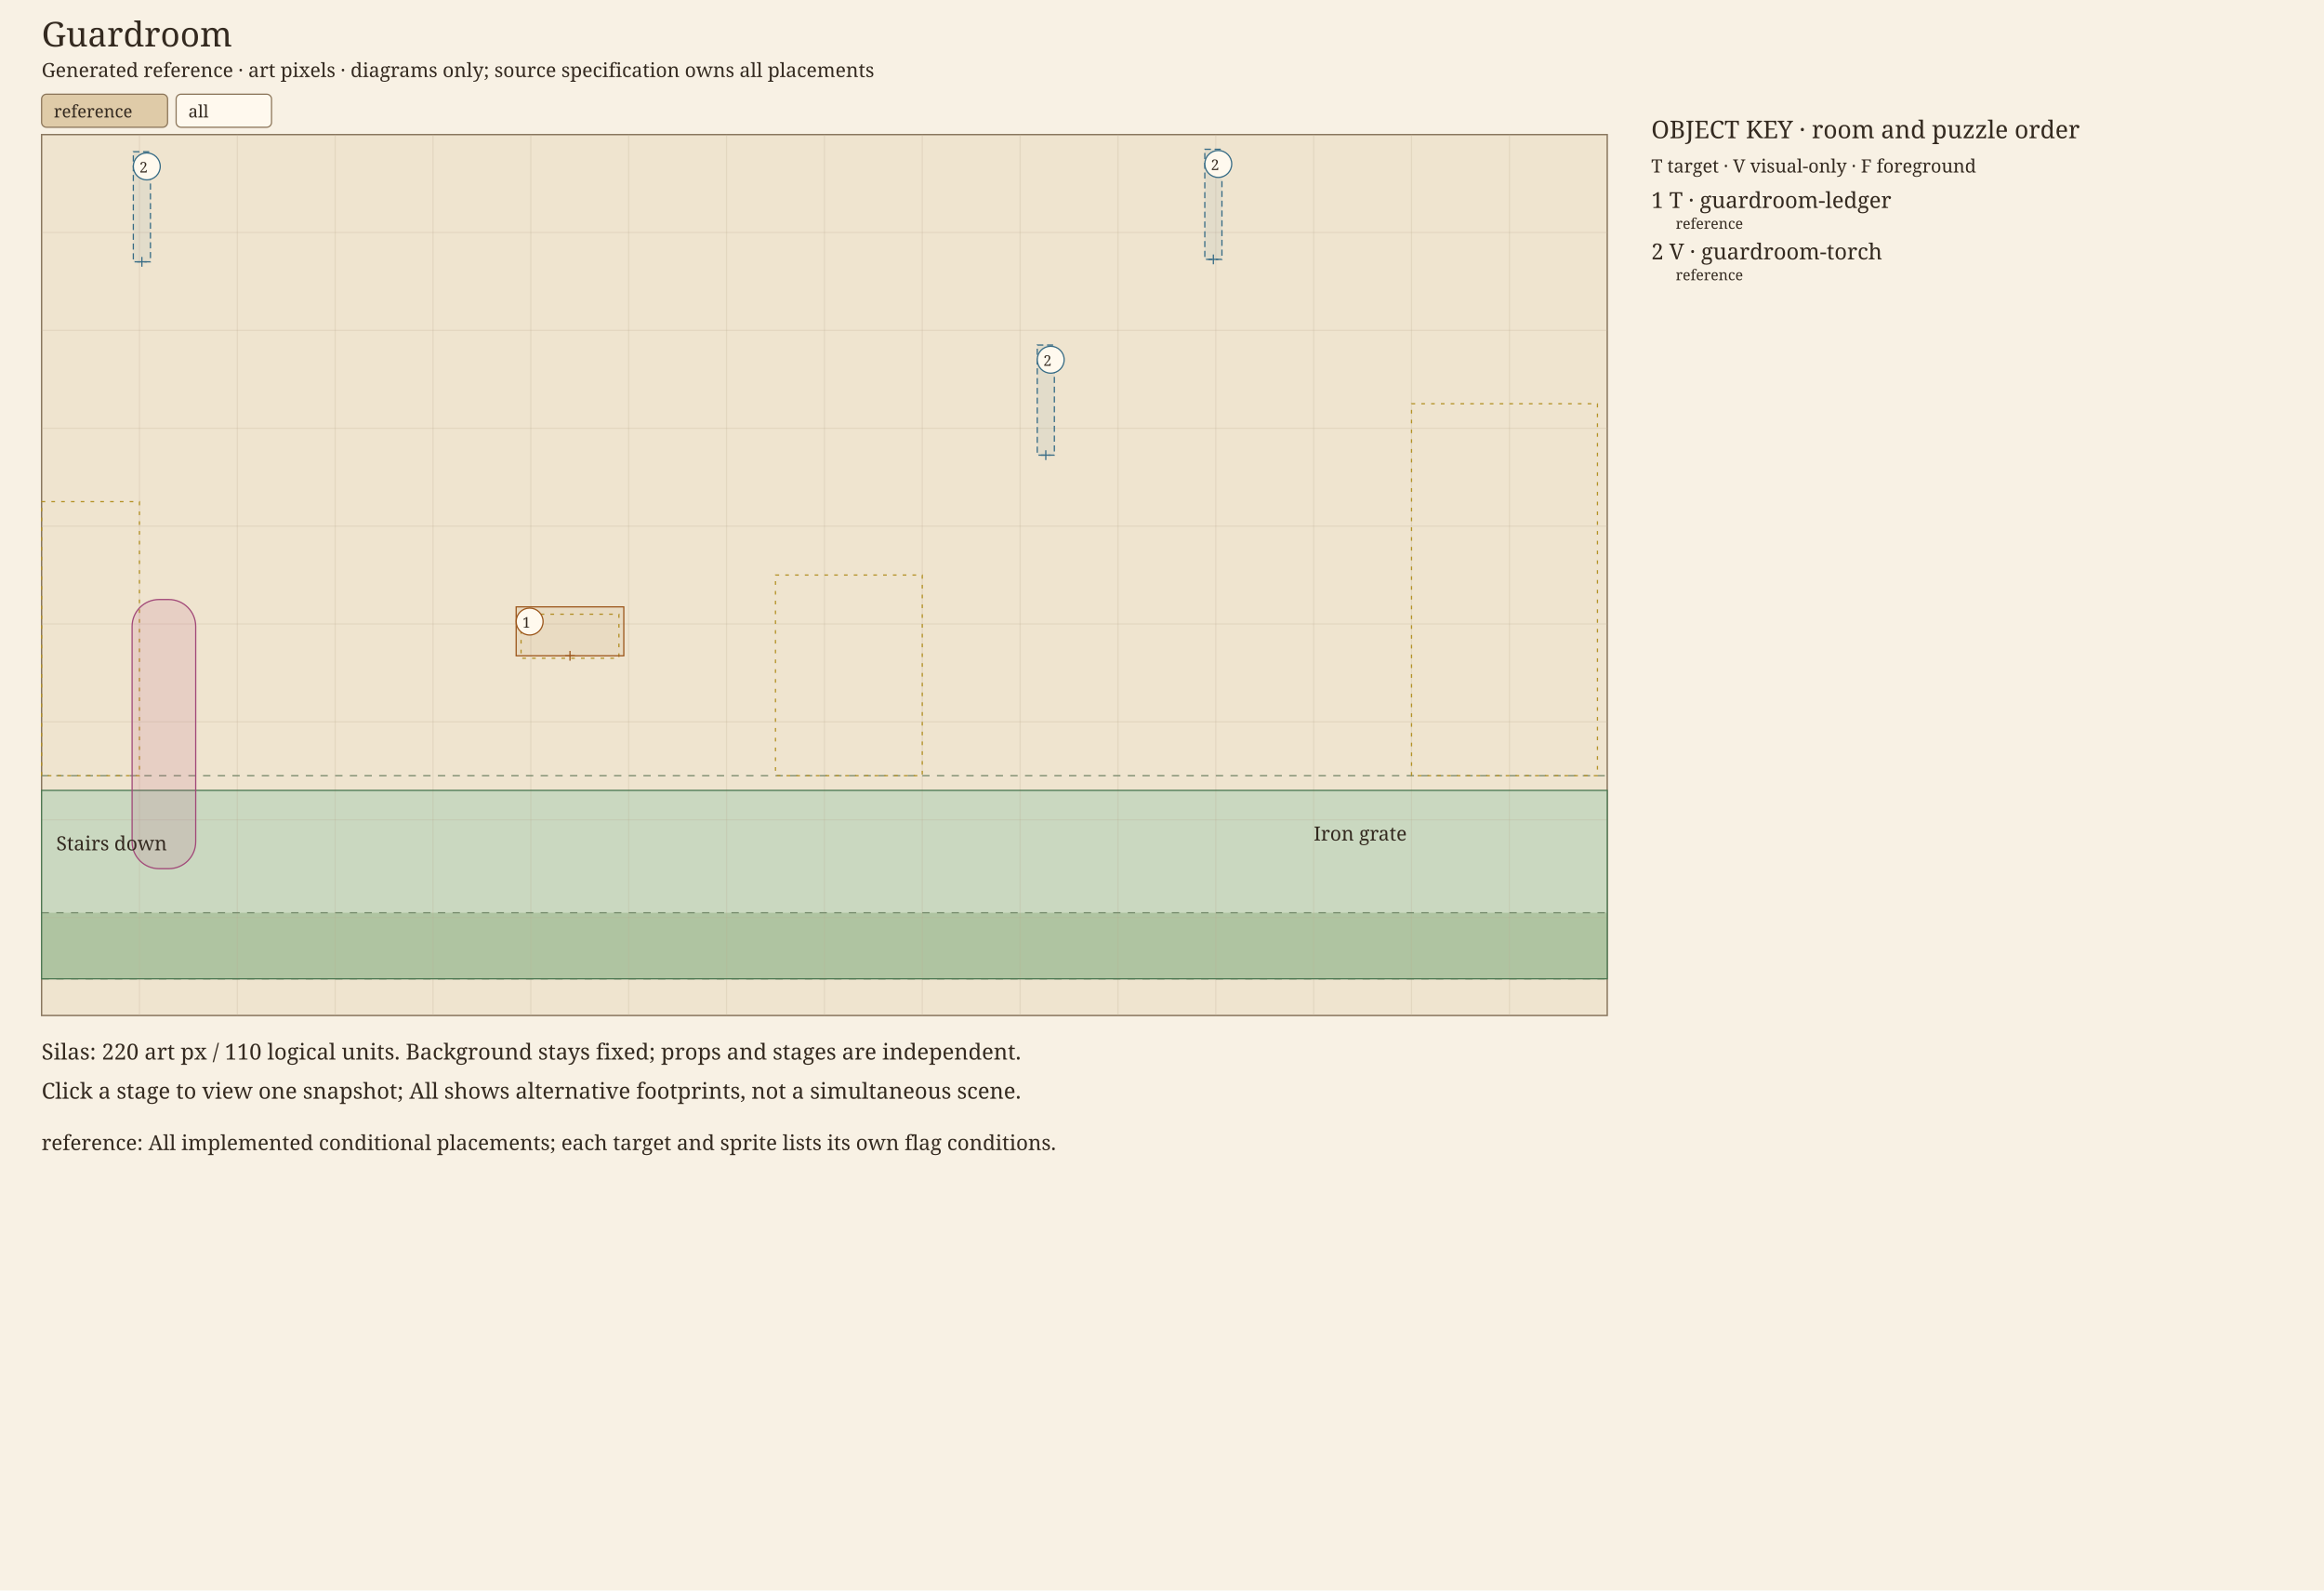
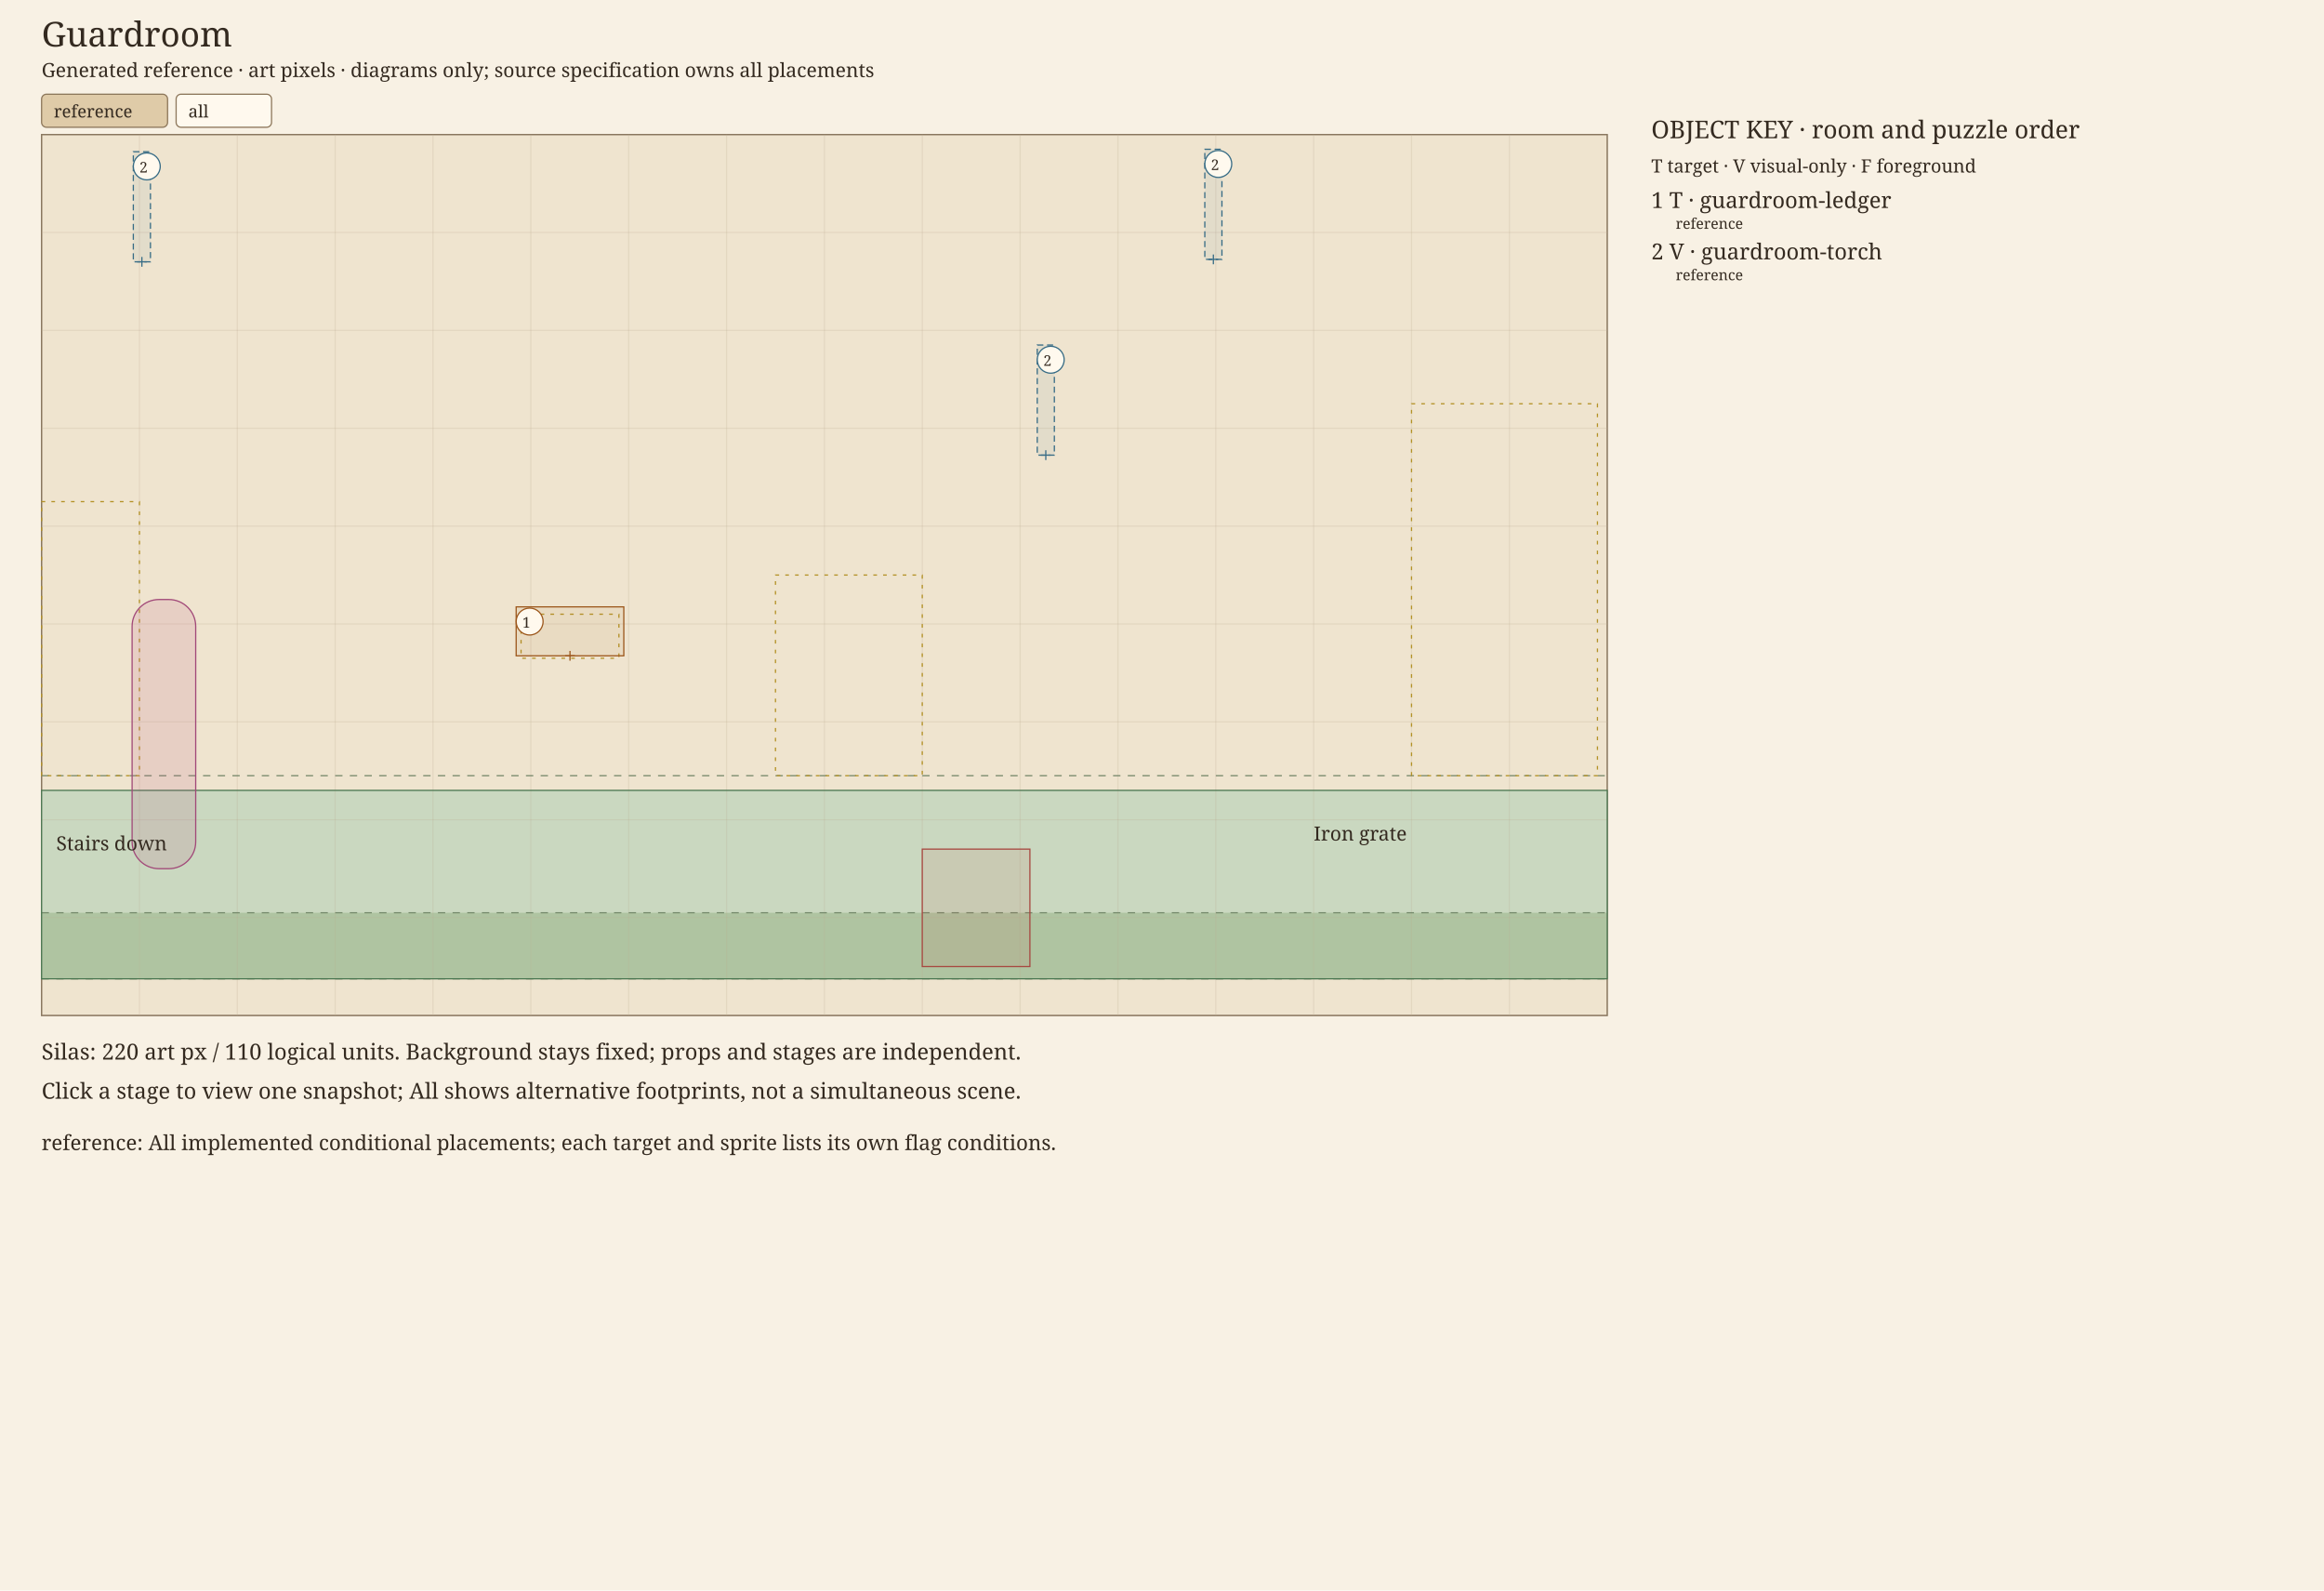
<svg xmlns="http://www.w3.org/2000/svg" width="1900" height="1300" viewBox="0 0 1900 1300" role="group" aria-labelledby="title desc">
  <style>[role=button]:focus rect{stroke:#315b73;stroke-width:3}</style>
  <rect width="1900" height="1300" fill="#f8f1e4" />
  <text x="34" y="38" font-family="Georgia,serif" font-size="28" fill="#342a20">Guardroom</text>
  <text x="34" y="63" font-family="Georgia,serif" font-size="16" fill="#342a20">Generated reference · art pixels · diagrams only; source specification owns all placements</text>
  <g role="button" tabindex="0" aria-label="Show reference" aria-pressed="true" data-button="reference">
    <rect x="34" y="77" width="103" height="27" rx="4" fill="#dfcba8" stroke="#8d775b" />
    <text x="44" y="96" font-family="Georgia,serif" font-size="14" fill="#342a20">reference</text>
  </g>
  <g role="button" tabindex="0" aria-label="Show all" aria-pressed="false" data-button="all">
    <rect x="144" y="77" width="78" height="27" rx="4" fill="#fff9ee" stroke="#8d775b" />
    <text x="154" y="96" font-family="Georgia,serif" font-size="14" fill="#342a20">all</text>
  </g>
  <g transform="translate(34 110)">
    <rect width="1280" height="720" fill="#efe4cf" stroke="#6f5b43" />
    <rect y="536" width="1280" height="154" fill="#d5dfc9" />
    <rect y="636" width="1280" height="54" fill="#b7c9a6" />
    <path d="M0 0 V720" stroke="#bfae95" opacity=".25" />
    <path d="M80 0 V720" stroke="#bfae95" opacity=".25" />
    <path d="M160 0 V720" stroke="#bfae95" opacity=".25" />
    <path d="M240 0 V720" stroke="#bfae95" opacity=".25" />
    <path d="M320 0 V720" stroke="#bfae95" opacity=".25" />
    <path d="M400 0 V720" stroke="#bfae95" opacity=".25" />
    <path d="M480 0 V720" stroke="#bfae95" opacity=".25" />
    <path d="M560 0 V720" stroke="#bfae95" opacity=".25" />
    <path d="M640 0 V720" stroke="#bfae95" opacity=".25" />
    <path d="M720 0 V720" stroke="#bfae95" opacity=".25" />
    <path d="M800 0 V720" stroke="#bfae95" opacity=".25" />
    <path d="M880 0 V720" stroke="#bfae95" opacity=".25" />
    <path d="M960 0 V720" stroke="#bfae95" opacity=".25" />
    <path d="M1040 0 V720" stroke="#bfae95" opacity=".25" />
    <path d="M1120 0 V720" stroke="#bfae95" opacity=".25" />
    <path d="M1200 0 V720" stroke="#bfae95" opacity=".25" />
    <path d="M1280 0 V720" stroke="#bfae95" opacity=".25" />
    <path d="M0 0 H1280" stroke="#bfae95" opacity=".25" />
    <path d="M0 80 H1280" stroke="#bfae95" opacity=".25" />
    <path d="M0 160 H1280" stroke="#bfae95" opacity=".25" />
    <path d="M0 240 H1280" stroke="#bfae95" opacity=".25" />
    <path d="M0 320 H1280" stroke="#bfae95" opacity=".25" />
    <path d="M0 400 H1280" stroke="#bfae95" opacity=".25" />
    <path d="M0 480 H1280" stroke="#bfae95" opacity=".25" />
    <path d="M0 560 H1280" stroke="#bfae95" opacity=".25" />
    <path d="M0 640 H1280" stroke="#bfae95" opacity=".25" />
    <path d="M0 720 H1280" stroke="#bfae95" opacity=".25" />
    <path d="M0 524 H1280 M0 636 H1280 M0 690 H1280" stroke="#77886b" stroke-dasharray="6 6" />
    <polygon points="0,536 1280,536 1280,690 0,690" fill="#6c9f73" fill-opacity=".1" stroke="#497650" />
+     <polygon points="720,584 808,584 808,680 720,680" fill="#c14e44" fill-opacity=".1" stroke="#a74740" />
    <g data-target="ledger" data-stages="reference" visibility="visible">
      <rect x="392" y="392" width="80" height="36" fill="none" stroke="#b39125" stroke-dasharray="3 5" />
    </g>
    <g data-target="grate" data-stages="reference" visibility="visible">
      <rect x="1120" y="220" width="152" height="304" fill="none" stroke="#b39125" stroke-dasharray="3 5" />
    </g>
    <g data-target="downStairs" data-stages="reference" visibility="visible">
      <rect x="0" y="300" width="80" height="224" fill="none" stroke="#b39125" stroke-dasharray="3 5" />
    </g>
    <g data-target="stove" data-stages="reference" visibility="visible">
      <rect x="600" y="360" width="120" height="164" fill="none" stroke="#b39125" stroke-dasharray="3 5" />
    </g>
    <g data-stages="reference" visibility="visible">
      <a href="../briefs/guardroom-ledger.md">
        <rect x="388" y="386" width="88" height="40" fill="#9c571c" fill-opacity=".07" stroke="#9c571c" stroke-dasharray="0" />
        <path d="M428 426 h8 M432 422 v8" stroke="#9c571c" />
        <circle cx="399" cy="398" r="11" fill="#fff9ee" stroke="#9c571c" />
        <text x="393" y="403" font-family="Georgia,serif" font-size="12" fill="#342a20">1</text>
      </a>
    </g>
    <g data-stages="reference" visibility="visible">
      <a href="../briefs/guardroom-torch.md">
        <rect x="75" y="14" width="14" height="90" fill="#366b85" fill-opacity=".07" stroke="#366b85" stroke-dasharray="5 3" />
        <path d="M78 104 h8 M82 100 v8" stroke="#366b85" />
        <circle cx="86" cy="26" r="11" fill="#fff9ee" stroke="#366b85" />
        <text x="80" y="31" font-family="Georgia,serif" font-size="12" fill="#342a20">2</text>
      </a>
    </g>
    <g data-stages="reference" visibility="visible">
      <a href="../briefs/guardroom-torch.md">
        <rect x="951" y="12" width="14" height="90" fill="#366b85" fill-opacity=".07" stroke="#366b85" stroke-dasharray="5 3" />
        <path d="M954 102 h8 M958 98 v8" stroke="#366b85" />
        <circle cx="962" cy="24" r="11" fill="#fff9ee" stroke="#366b85" />
        <text x="956" y="29" font-family="Georgia,serif" font-size="12" fill="#342a20">2</text>
      </a>
    </g>
    <g data-stages="reference" visibility="visible">
      <a href="../briefs/guardroom-torch.md">
        <rect x="814" y="172" width="14" height="90" fill="#366b85" fill-opacity=".07" stroke="#366b85" stroke-dasharray="5 3" />
        <path d="M817 262 h8 M821 258 v8" stroke="#366b85" />
        <circle cx="825" cy="184" r="11" fill="#fff9ee" stroke="#366b85" />
        <text x="819" y="189" font-family="Georgia,serif" font-size="12" fill="#342a20">2</text>
      </a>
    </g>
    <rect x="74" y="380" width="52" height="220" rx="22" fill="#bc5a8a" fill-opacity=".15" stroke="#a14878" />
    <text x="1040" y="577" font-family="Georgia,serif" font-size="16" fill="#342a20">Iron grate</text>
    <text x="12" y="585" font-family="Georgia,serif" font-size="16" fill="#342a20">Stairs down</text>
  </g>
  <text x="1350" y="113" font-family="Georgia,serif" font-size="20" fill="#342a20">OBJECT KEY · room and puzzle order</text>
  <text x="1350" y="141" font-family="Georgia,serif" font-size="15" fill="#342a20">T target · V visual-only · F foreground</text>
  <text x="1350" y="170" font-family="Georgia,serif" font-size="18" fill="#342a20">1 T · guardroom-ledger</text>
  <text x="1370" y="187" font-family="Georgia,serif" font-size="12" fill="#342a20">reference</text>
  <text x="1350" y="212" font-family="Georgia,serif" font-size="18" fill="#342a20">2 V · guardroom-torch</text>
  <text x="1370" y="229" font-family="Georgia,serif" font-size="12" fill="#342a20">reference</text>
  <text x="34" y="866" font-family="Georgia,serif" font-size="18" fill="#342a20">Silas: 220 art px / 110 logical units. Background stays fixed; props and stages are independent.</text>
  <text x="34" y="898" font-family="Georgia,serif" font-size="18" fill="#342a20">Click a stage to view one snapshot; All shows alternative footprints, not a simultaneous scene.</text>
  <text x="34" y="940" font-family="Georgia,serif" font-size="17" fill="#342a20">reference: All implemented conditional placements; each target and sprite lists its own flag conditions.</text>
</svg>
